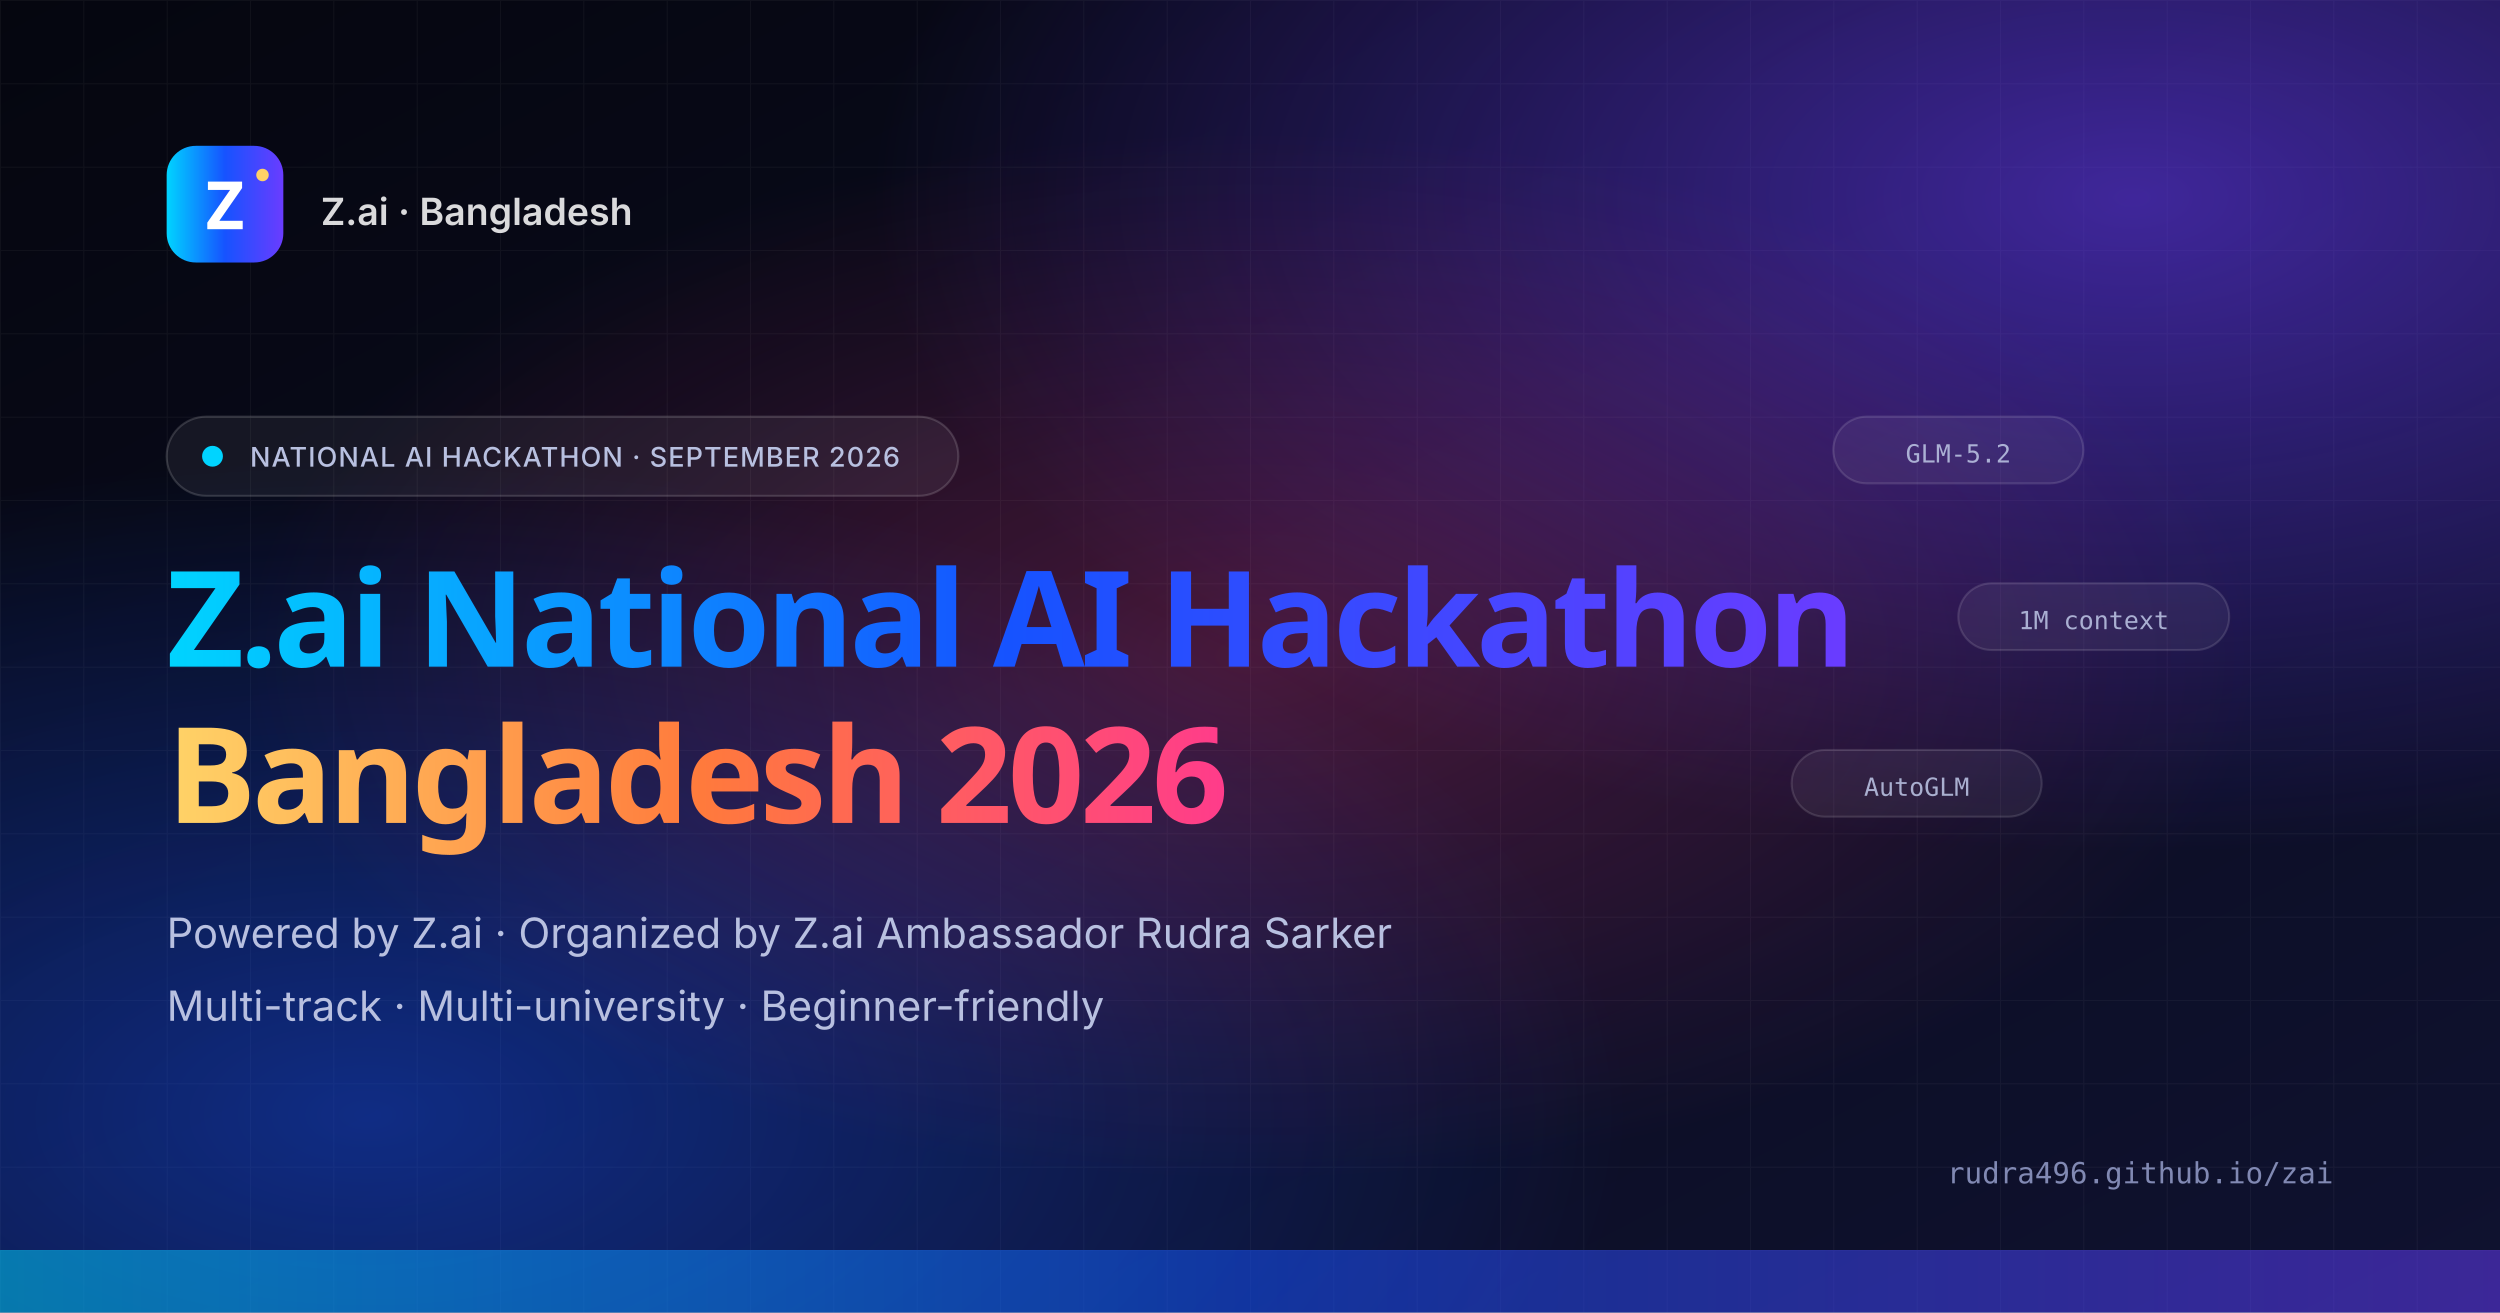
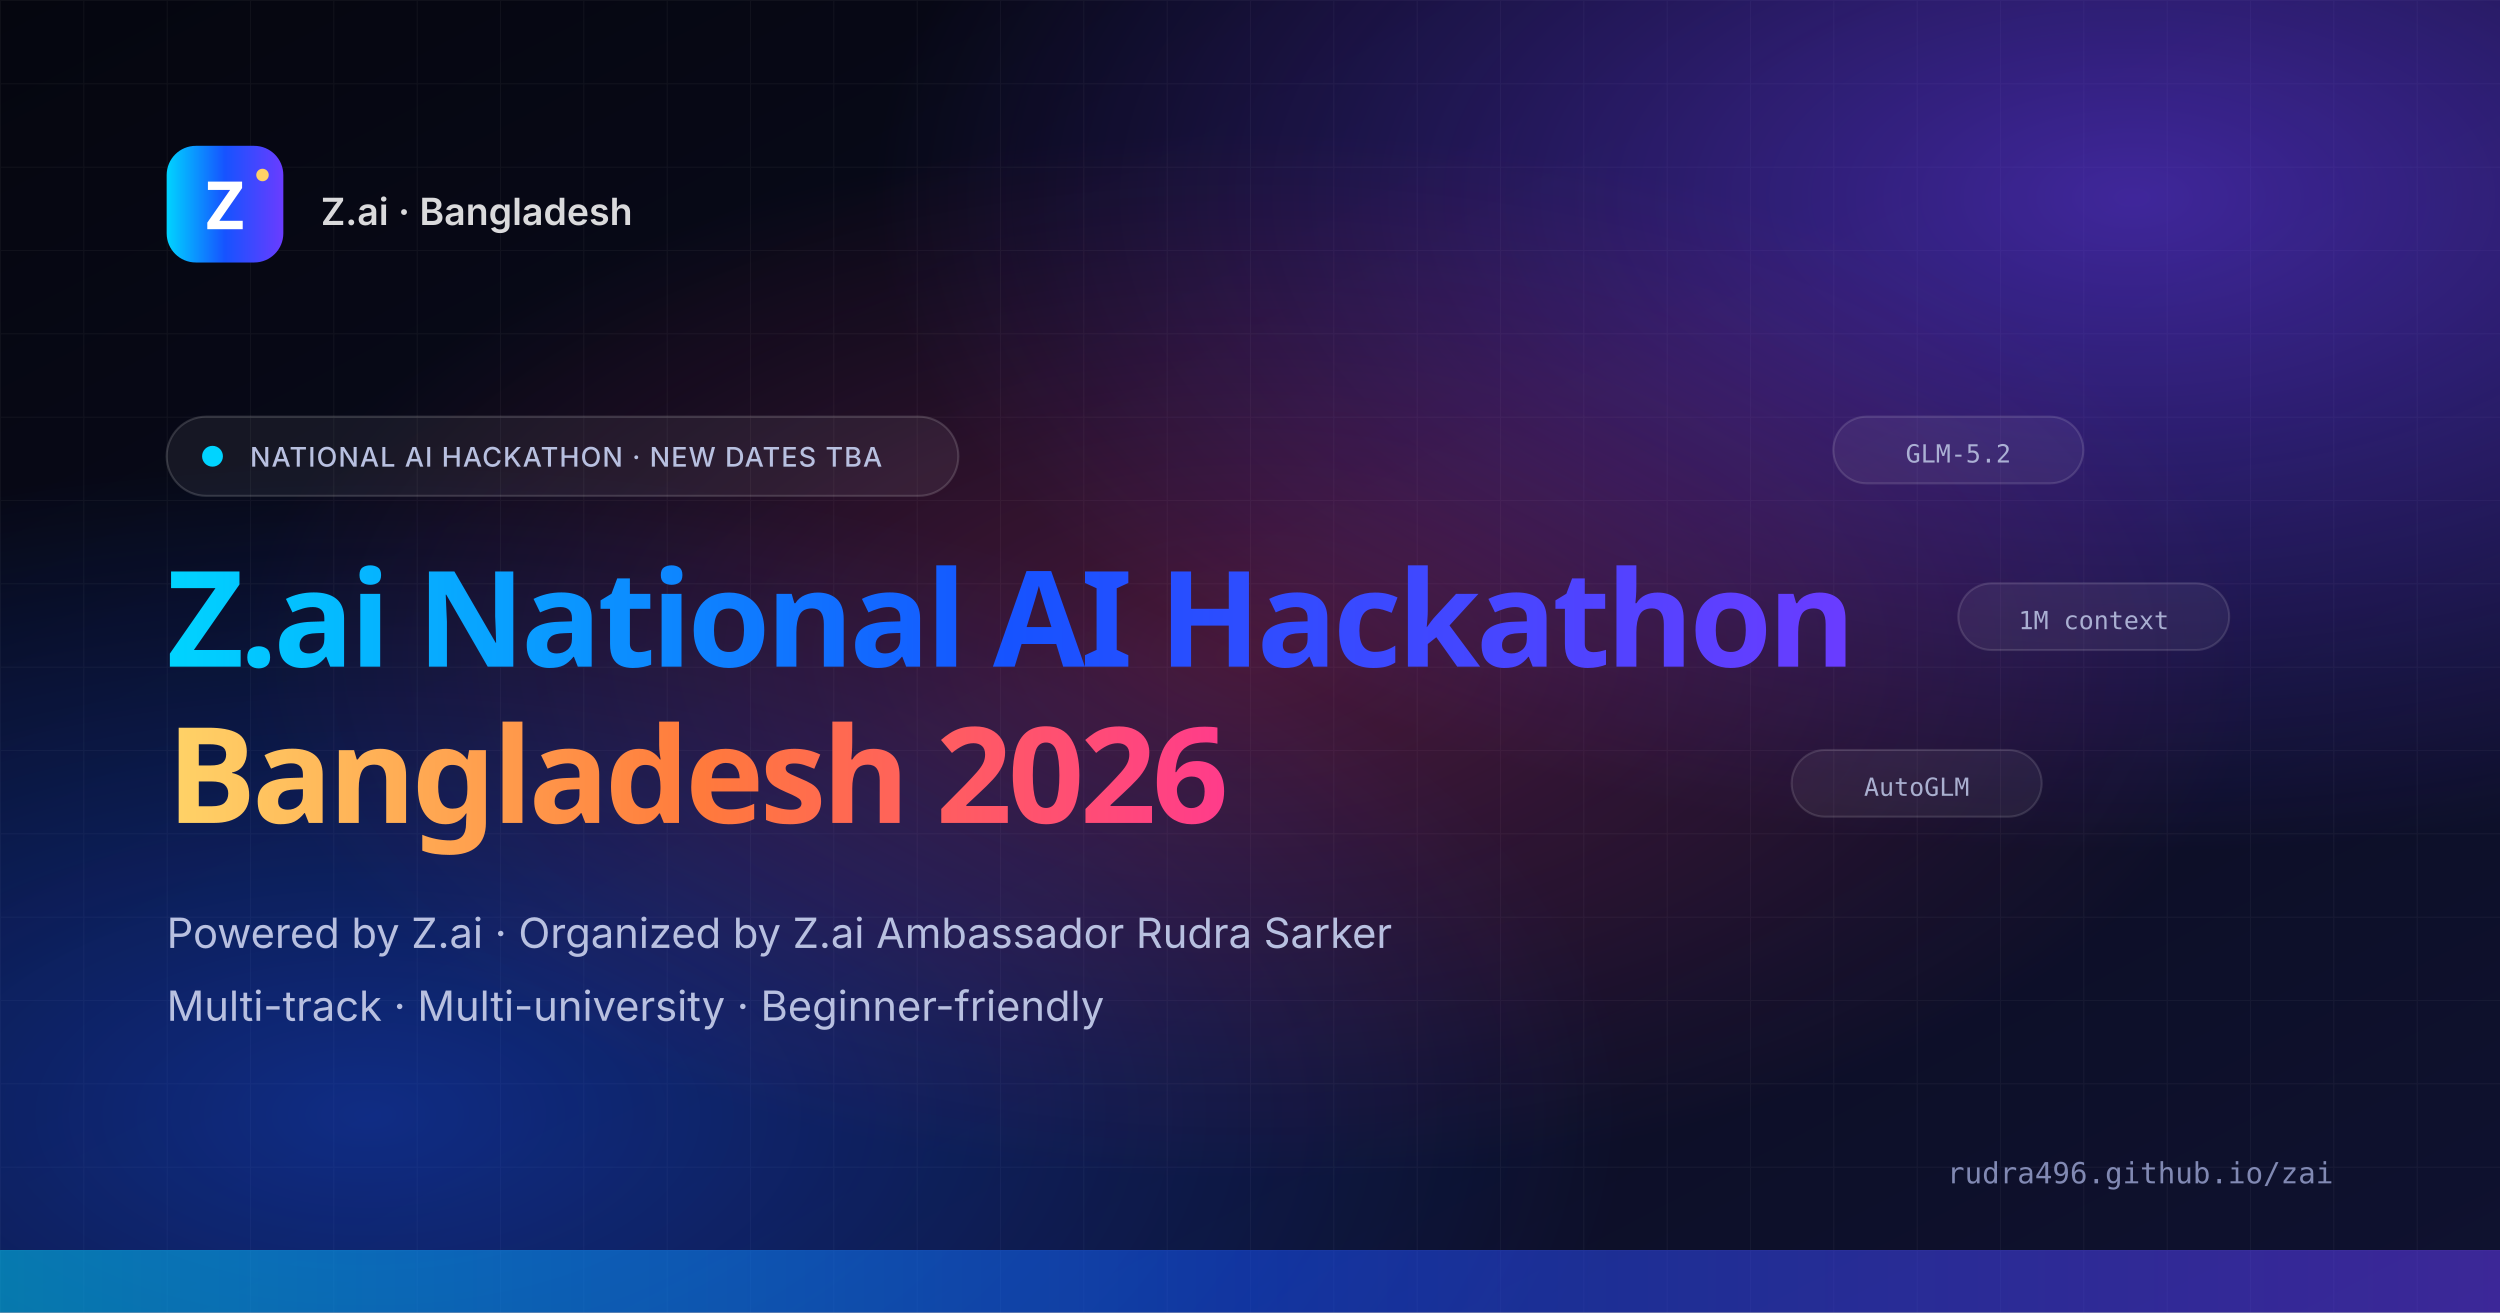
<svg xmlns="http://www.w3.org/2000/svg" viewBox="0 0 1200 630" width="1200" height="630">
  <defs>
    <linearGradient id="bg" x1="0" y1="0" x2="1" y2="1">
      <stop offset="0" stop-color="#05060f" />
      <stop offset="1" stop-color="#0f1230" />
    </linearGradient>
    <linearGradient id="accentCool" x1="0" y1="0" x2="1" y2="0">
      <stop offset="0" stop-color="#00d4ff" />
      <stop offset="0.5" stop-color="#1653ff" />
      <stop offset="1" stop-color="#6a3cff" />
    </linearGradient>
    <linearGradient id="accentWarm" x1="0" y1="0" x2="1" y2="0">
      <stop offset="0" stop-color="#ffd166" />
      <stop offset="0.5" stop-color="#ff7a3c" />
      <stop offset="1" stop-color="#ff3c8a" />
    </linearGradient>
    <radialGradient id="glow1" cx="0.85" cy="0.15" r="0.5">
      <stop offset="0" stop-color="#6a3cff" stop-opacity="0.55" />
      <stop offset="1" stop-color="#6a3cff" stop-opacity="0" />
    </radialGradient>
    <radialGradient id="glow2" cx="0.15" cy="0.85" r="0.5">
      <stop offset="0" stop-color="#1653ff" stop-opacity="0.45" />
      <stop offset="1" stop-color="#1653ff" stop-opacity="0" />
    </radialGradient>
    <radialGradient id="glow3" cx="0.5" cy="0.5" r="0.4">
      <stop offset="0" stop-color="#ff3c8a" stop-opacity="0.25" />
      <stop offset="1" stop-color="#ff3c8a" stop-opacity="0" />
    </radialGradient>
    <pattern id="grid" x="0" y="0" width="40" height="40" patternUnits="userSpaceOnUse">
      <path d="M 40 0 L 0 0 0 40" fill="none" stroke="#ffffff" stroke-opacity="0.04" stroke-width="1" />
    </pattern>
  </defs>
  <rect width="1200" height="630" fill="url(#bg)" />
  <rect width="1200" height="630" fill="url(#grid)" />
  <rect width="1200" height="630" fill="url(#glow1)" />
  <rect width="1200" height="630" fill="url(#glow2)" />
  <rect width="1200" height="630" fill="url(#glow3)" />
  <g transform="translate(80, 70)">
    <rect width="56" height="56" rx="14" fill="url(#accentCool)" />
    <text x="28" y="40" text-anchor="middle" font-family="'Space Grotesk', sans-serif" font-size="32" font-weight="700" fill="#ffffff">Z</text>
    <circle cx="46" cy="14" r="3" fill="#ffd166" />
    <text x="74" y="38" font-family="'Inter', sans-serif" font-size="18" font-weight="600" fill="#ffffff" opacity="0.85">Z.ai · Bangladesh</text>
  </g>
  <g transform="translate(80, 200)">
    <rect width="380" height="38" rx="19" fill="#ffffff" fill-opacity="0.06" stroke="#ffffff" stroke-opacity="0.15" />
    <circle cx="22" cy="19" r="5" fill="#00d4ff" />
-     <text x="40" y="24" font-family="'Inter', sans-serif" font-size="13" font-weight="500" fill="#b8c0e0" letter-spacing="0.5">NATIONAL AI HACKATHON · SEPTEMBER 2026</text>
+     <text x="40" y="24" font-family="'Inter', sans-serif" font-size="13" font-weight="500" fill="#b8c0e0" letter-spacing="0.5">NATIONAL AI HACKATHON · NEW DATES TBA</text>
  </g>
  <text x="80" y="320" font-family="'Space Grotesk', sans-serif" font-size="64" font-weight="700" fill="url(#accentCool)" letter-spacing="-2">Z.ai National AI Hackathon</text>
  <text x="80" y="395" font-family="'Space Grotesk', sans-serif" font-size="64" font-weight="700" fill="url(#accentWarm)" letter-spacing="-2">Bangladesh 2026</text>
  <text x="80" y="455" font-family="'Inter', sans-serif" font-size="20" fill="#b8c0e0">Powered by Z.ai · Organized by Z.ai Ambassador Rudra Sarker</text>
  <text x="80" y="490" font-family="'Inter', sans-serif" font-size="20" fill="#b8c0e0">Multi-track · Multi-university · Beginner-friendly</text>
  <g transform="translate(880, 200)" opacity="0.9">
    <rect width="120" height="32" rx="16" fill="#ffffff" fill-opacity="0.06" stroke="#ffffff" stroke-opacity="0.14" />
    <text x="60" y="22" text-anchor="middle" font-family="'JetBrains Mono', monospace" font-size="12" fill="#b8c0e0">GLM-5.2</text>
  </g>
  <g transform="translate(940, 280)" opacity="0.9">
    <rect width="130" height="32" rx="16" fill="#ffffff" fill-opacity="0.06" stroke="#ffffff" stroke-opacity="0.14" />
    <text x="65" y="22" text-anchor="middle" font-family="'JetBrains Mono', monospace" font-size="12" fill="#b8c0e0">1M context</text>
  </g>
  <g transform="translate(860, 360)" opacity="0.9">
    <rect width="120" height="32" rx="16" fill="#ffffff" fill-opacity="0.06" stroke="#ffffff" stroke-opacity="0.14" />
    <text x="60" y="22" text-anchor="middle" font-family="'JetBrains Mono', monospace" font-size="12" fill="#b8c0e0">AutoGLM</text>
  </g>
  <rect x="0" y="600" width="1200" height="30" fill="url(#accentCool)" opacity="0.5" />
  <text x="1120" y="568" text-anchor="end" font-family="'JetBrains Mono', monospace" font-size="14" fill="#8189b3">rudra496.github.io/zai</text>
</svg>
